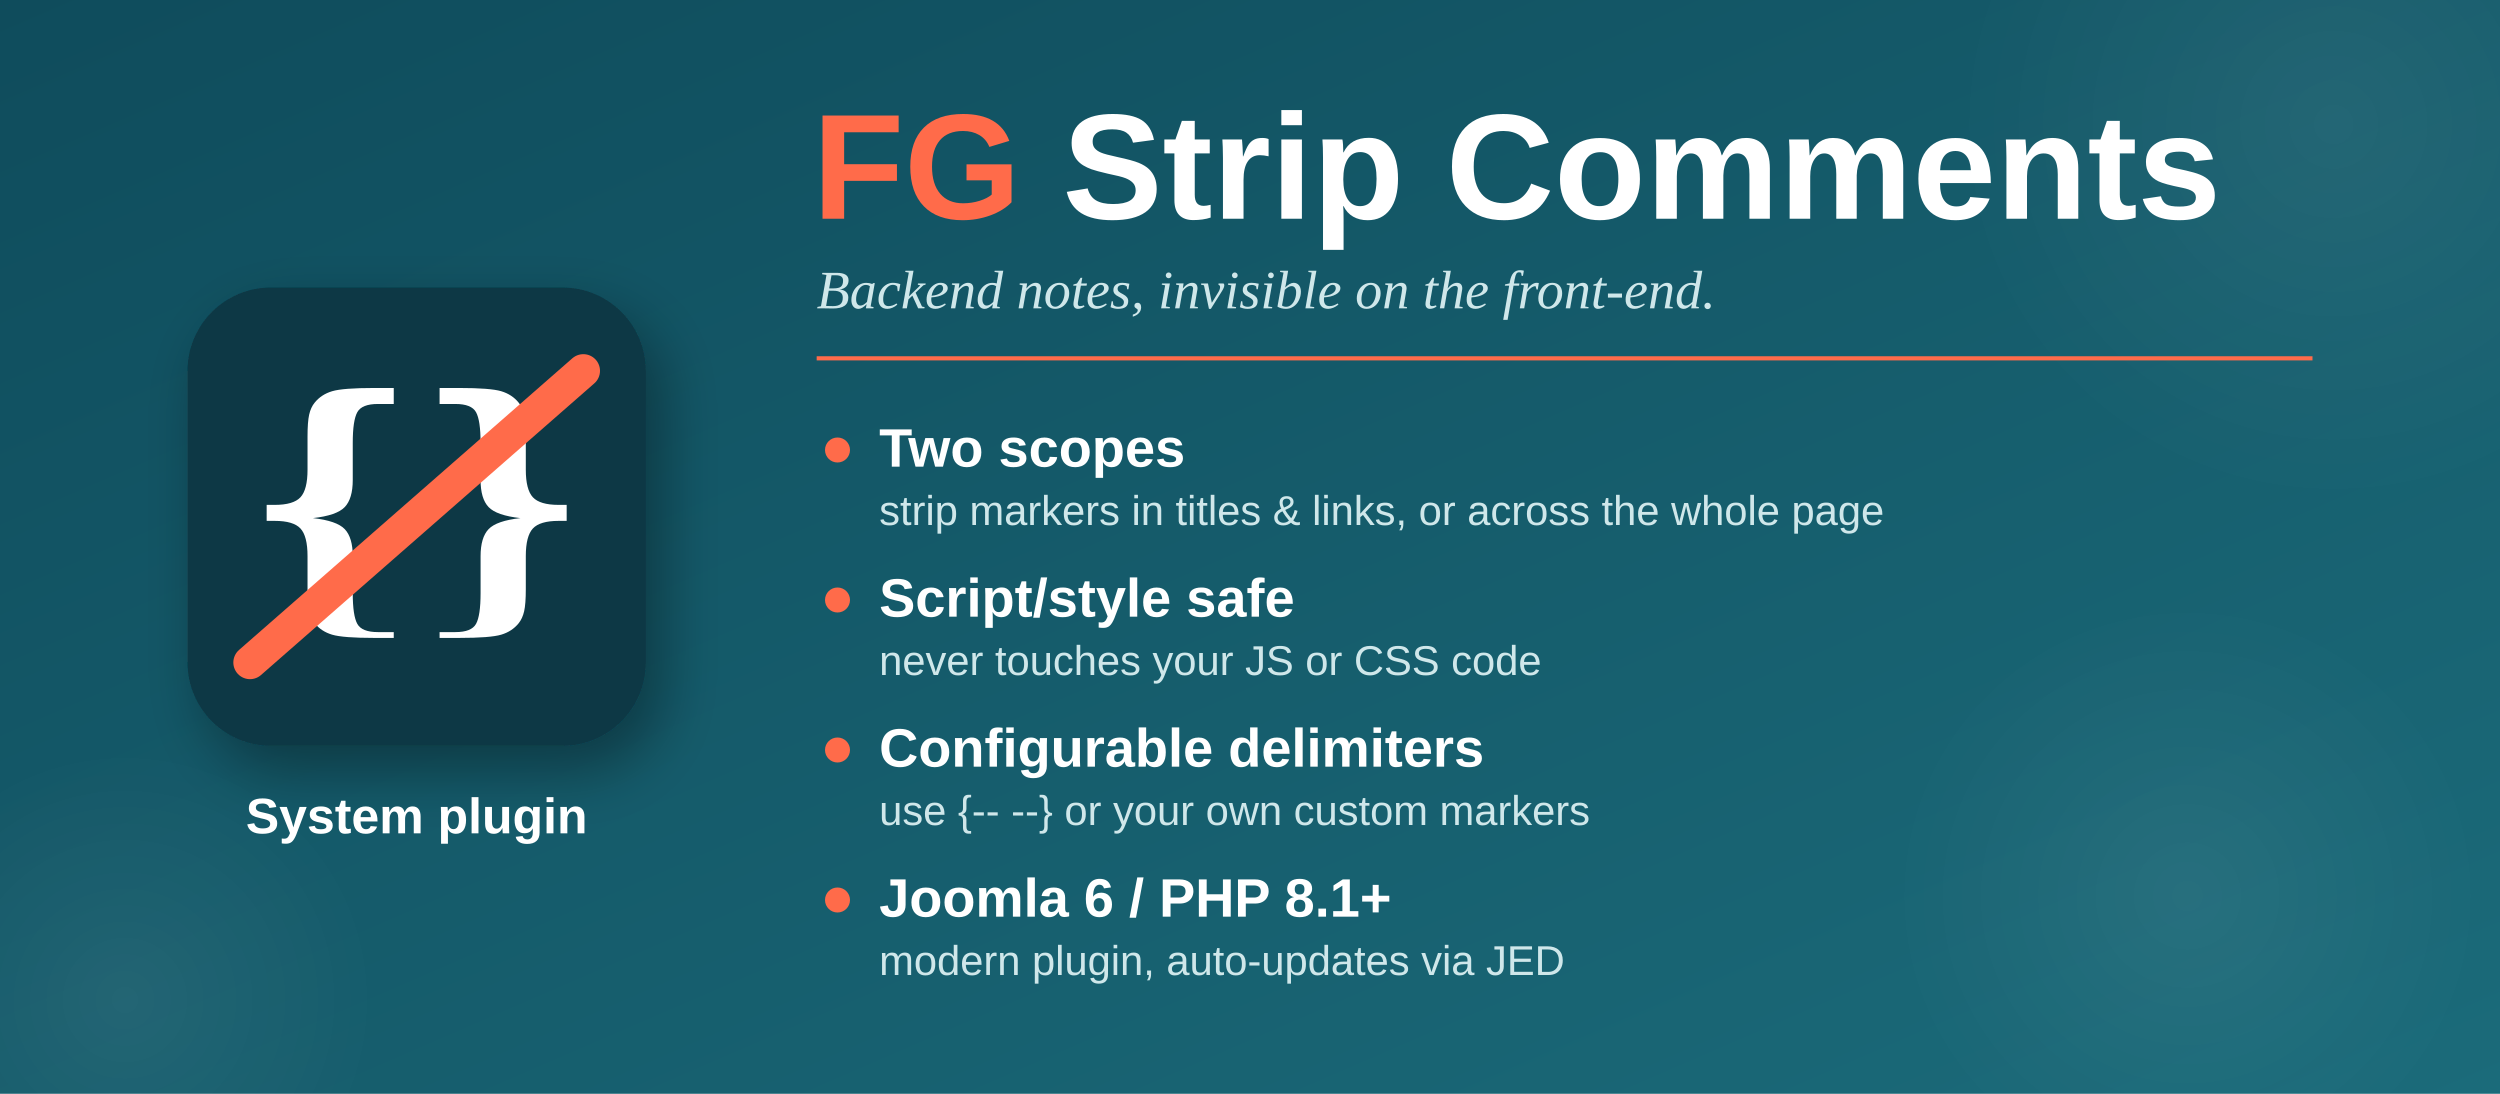
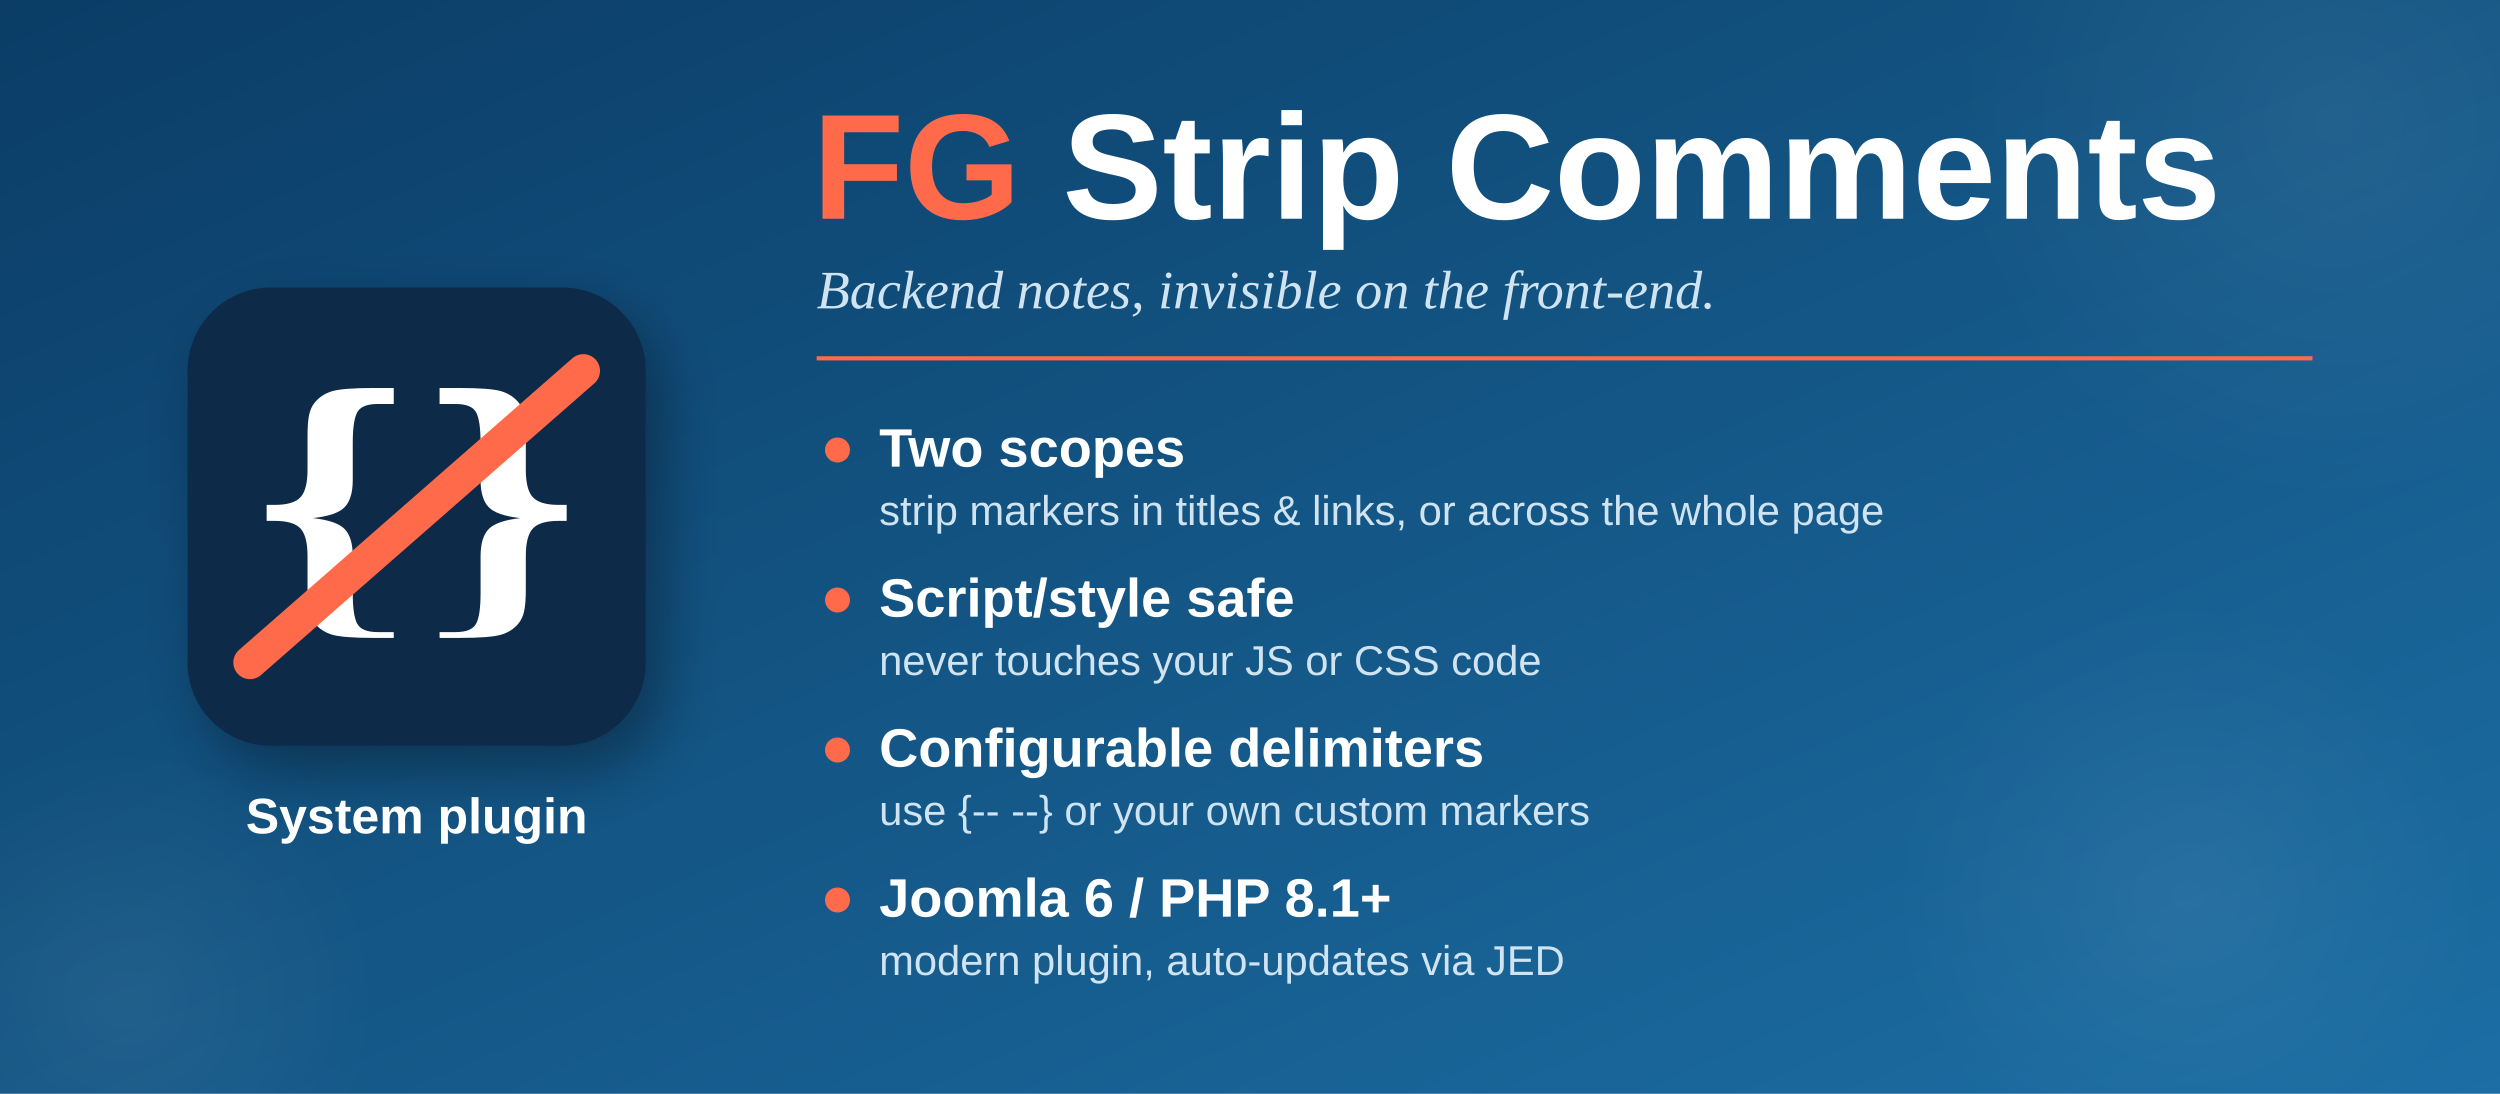
<svg xmlns="http://www.w3.org/2000/svg" viewBox="0 0 1200 525">
  <defs>
    <linearGradient id="bg" x1="0%" y1="0%" x2="100%" y2="100%">
-       <stop offset="0%" stop-color="#0F4C5C" />
-       <stop offset="100%" stop-color="#1B6B7A" />
+       <stop offset="0%" stop-color="#0B3D66" />
+       <stop offset="100%" stop-color="#1C6EA4" />
    </linearGradient>
    <radialGradient id="glow1" cx="50%" cy="50%" r="50%">
      <stop offset="0%" stop-color="#FFFFFF" stop-opacity="0.06" />
      <stop offset="100%" stop-color="#FFFFFF" stop-opacity="0" />
    </radialGradient>
    <filter id="badgeShadow" x="-50%" y="-50%" width="200%" height="200%">
      <feDropShadow dx="8" dy="12" stdDeviation="14" flood-color="#000000" flood-opacity="0.35" />
    </filter>
  </defs>
  <rect width="1200" height="525" fill="url(#bg)" />
  <circle cx="1120" cy="60" r="180" fill="url(#glow1)" />
  <circle cx="1050" cy="430" r="140" fill="url(#glow1)" />
  <circle cx="60" cy="480" r="120" fill="url(#glow1)" />
  <g transform="translate(0, 88)">
-     <rect x="90" y="50" width="220" height="220" rx="40" fill="#0B3945" filter="url(#badgeShadow)" />
+     <rect x="90" y="50" width="220" height="220" rx="40" fill="#082C4A" filter="url(#badgeShadow)" />
    <g transform="translate(117.08,197) scale(0.063477,-0.063477)">
      <path d="M1133 -213V-334H985Q749 -334 667.0 -309.5Q585 -285 535 -223Q506 -187 493.5 -132.0Q481 -77 481 35V285Q481 436 427.5 493.5Q374 551 233 551H172V672H233Q374 672 427.5 729.5Q481 787 481 938V1188Q481 1300 493.5 1355.0Q506 1410 535 1445Q585 1507 667.0 1531.5Q749 1556 985 1556H1133V1435H1013Q892 1435 857.5 1373.0Q823 1311 823 1141V860Q823 719 762.5 655.5Q702 592 522 572Q702 552 762.5 488.5Q823 425 823 284V4Q823 -166 857.5 -228.0Q892 -290 1013 -290H1133Z" fill="#FFFFFF" />
    </g>
    <g transform="translate(282.92,197) scale(-0.063477,-0.063477)">
      <path d="M1133 -213V-334H985Q749 -334 667.0 -309.5Q585 -285 535 -223Q506 -187 493.5 -132.0Q481 -77 481 35V285Q481 436 427.5 493.5Q374 551 233 551H172V672H233Q374 672 427.5 729.5Q481 787 481 938V1188Q481 1300 493.5 1355.0Q506 1410 535 1445Q585 1507 667.0 1531.5Q749 1556 985 1556H1133V1435H1013Q892 1435 857.5 1373.0Q823 1311 823 1141V860Q823 719 762.5 655.5Q702 592 522 572Q702 552 762.5 488.5Q823 425 823 284V4Q823 -166 857.5 -228.0Q892 -290 1013 -290H1133Z" fill="#FFFFFF" />
    </g>
    <line x1="120" y1="230" x2="280" y2="90" stroke="#FF6B4A" stroke-width="16" stroke-linecap="round" />
    <text x="200" y="312" font-family="Arial, Helvetica, sans-serif" font-size="24" font-weight="bold" fill="#FFFFFF" text-anchor="middle">System plugin</text>
  </g>
  <g transform="translate(0, 0)">
    <text x="390" y="105" font-family="Arial, Helvetica, sans-serif" font-size="72" font-weight="900">
      <tspan fill="#FF6B4A">FG</tspan>
      <tspan fill="#FFFFFF"> Strip Comments</tspan>
    </text>
-     <text x="392" y="148" font-family="Georgia, 'Times New Roman', serif" font-size="26" font-style="italic" fill="#CFE7EA">Backend notes, invisible on the front-end.</text>
+     <text x="392" y="148" font-family="Georgia, 'Times New Roman', serif" font-size="26" font-style="italic" fill="#CFE3F0">Backend notes, invisible on the front-end.</text>
    <line x1="392" y1="172" x2="1110" y2="172" stroke="#FF6B4A" stroke-width="2" />
    <g font-family="Arial, Helvetica, sans-serif">
      <circle cx="402" cy="216" r="6" fill="#FF6B4A" />
      <text x="422" y="224" font-size="26" font-weight="bold" fill="#FFFFFF">Two scopes</text>
-       <text x="422" y="252" font-size="20" fill="#CFE7EA">strip markers in titles &amp; links, or across the whole page</text>
+       <text x="422" y="252" font-size="20" fill="#CFE3F0">strip markers in titles &amp; links, or across the whole page</text>
      <circle cx="402" cy="288" r="6" fill="#FF6B4A" />
      <text x="422" y="296" font-size="26" font-weight="bold" fill="#FFFFFF">Script/style safe</text>
-       <text x="422" y="324" font-size="20" fill="#CFE7EA">never touches your JS or CSS code</text>
+       <text x="422" y="324" font-size="20" fill="#CFE3F0">never touches your JS or CSS code</text>
      <circle cx="402" cy="360" r="6" fill="#FF6B4A" />
      <text x="422" y="368" font-size="26" font-weight="bold" fill="#FFFFFF">Configurable delimiters</text>
-       <text x="422" y="396" font-size="20" fill="#CFE7EA">use {-- --} or your own custom markers</text>
+       <text x="422" y="396" font-size="20" fill="#CFE3F0">use {-- --} or your own custom markers</text>
      <circle cx="402" cy="432" r="6" fill="#FF6B4A" />
      <text x="422" y="440" font-size="26" font-weight="bold" fill="#FFFFFF">Joomla 6 / PHP 8.1+</text>
-       <text x="422" y="468" font-size="20" fill="#CFE7EA">modern plugin, auto-updates via JED</text>
+       <text x="422" y="468" font-size="20" fill="#CFE3F0">modern plugin, auto-updates via JED</text>
    </g>
  </g>
</svg>
